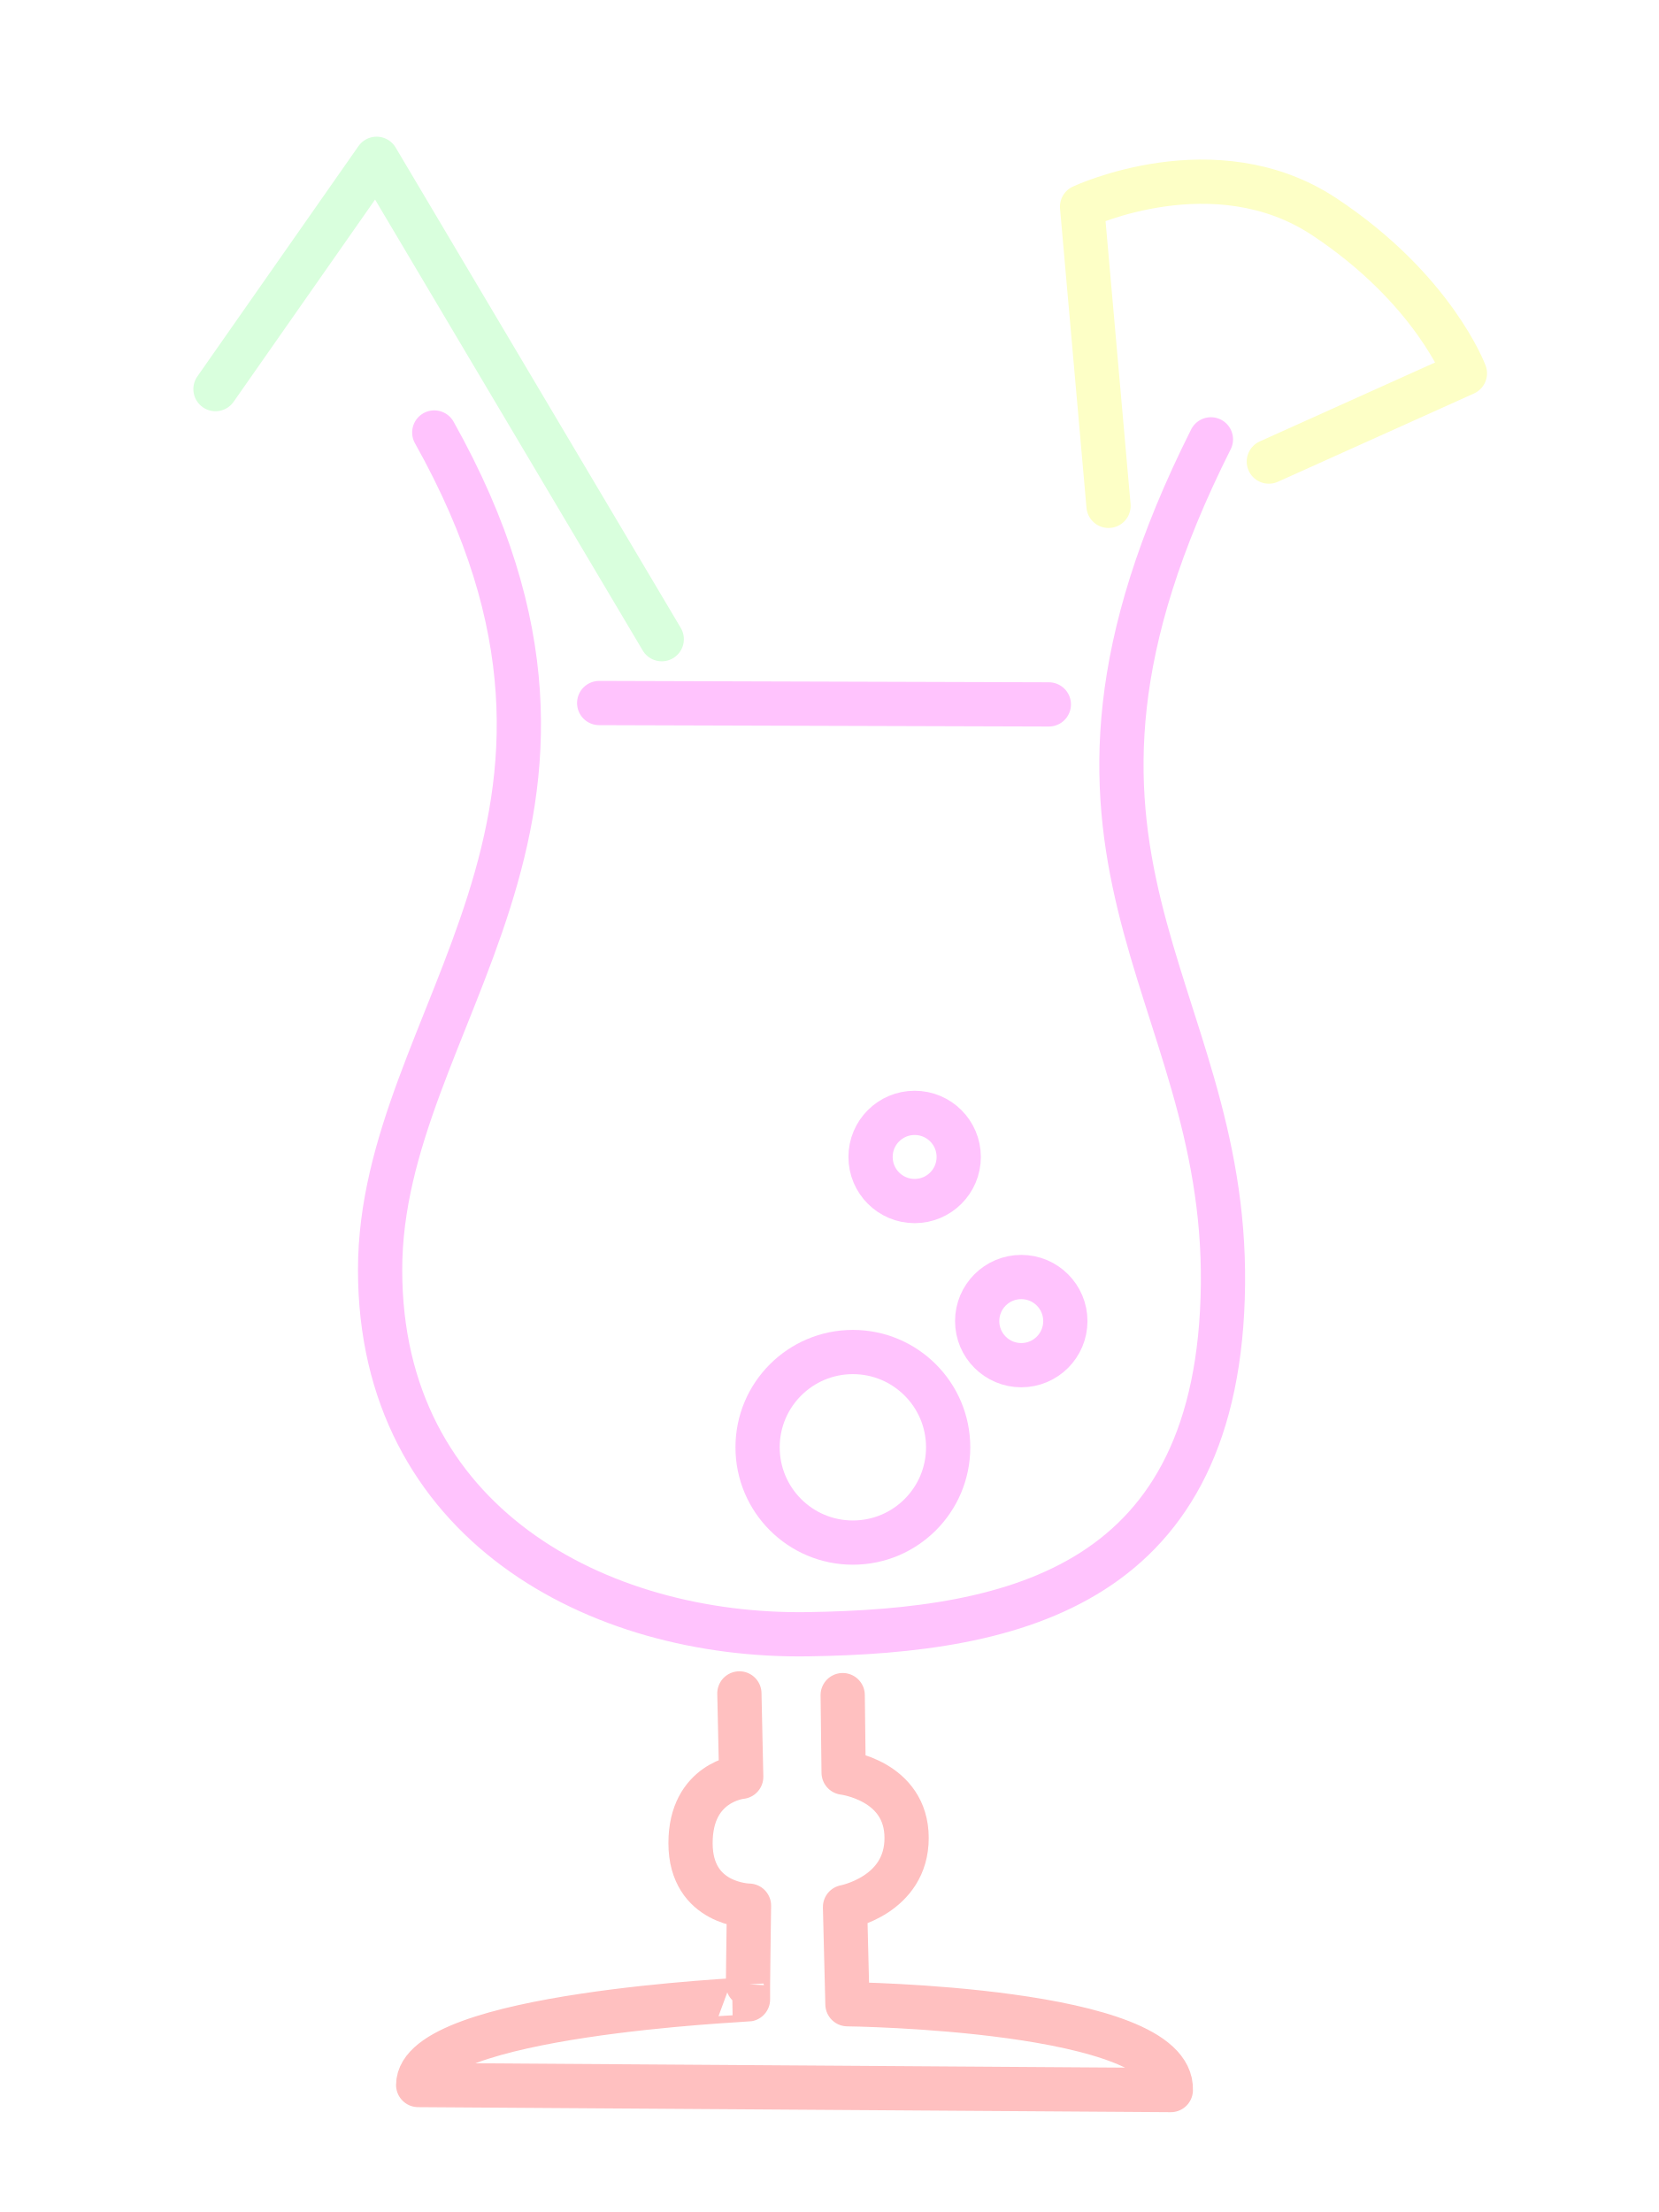
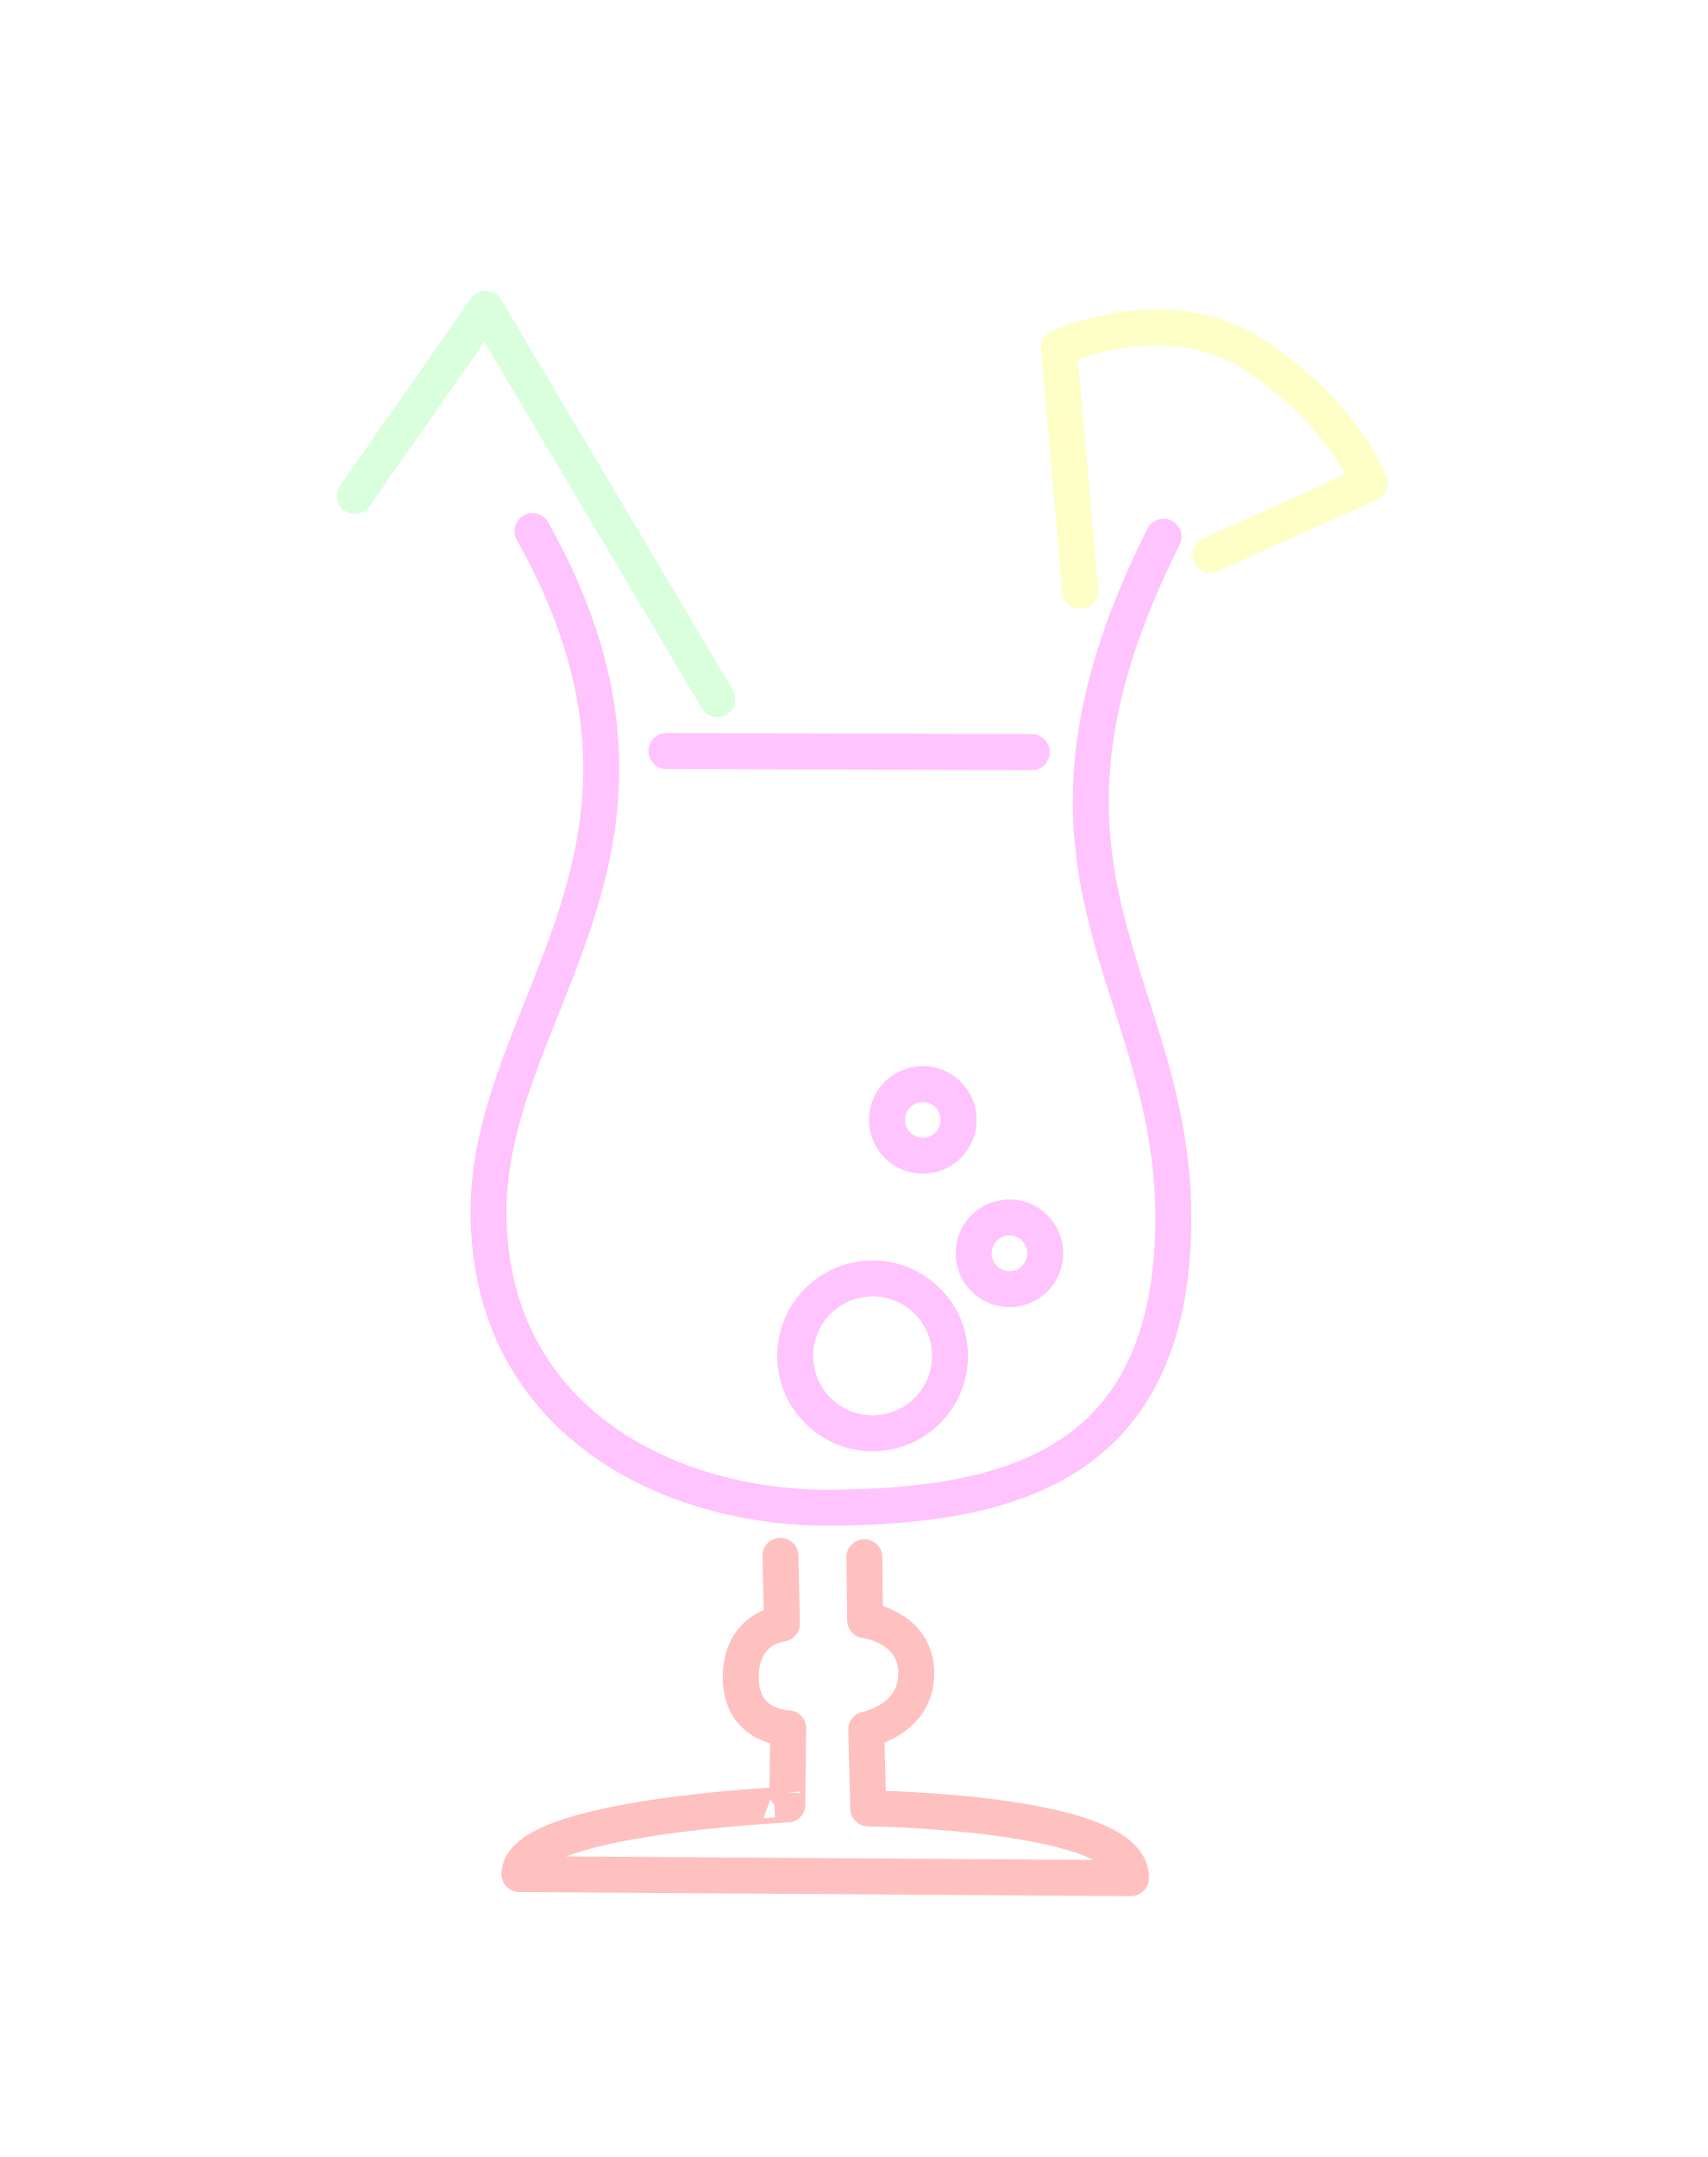
- <svg xmlns="http://www.w3.org/2000/svg" viewBox="0 0 150 200">
+ <svg xmlns="http://www.w3.org/2000/svg" viewBox="0 0 190 240">
  <style>
    .str {
      fill: none;
      stroke-linecap: round;
      stroke-linejoin: round;
      stroke-width: 4px;
    }
  </style>
-   <path style="stroke: rgb(255, 195, 253);" d="M 39.265 39.104 C 58.976 74.268 34.365 91.872 34.367 114.814 C 34.369 137.756 54.093 148.037 73.01 147.761 C 91.927 147.485 110.276 143.357 110.575 116.148 C 110.874 88.939 90.526 77.482 109.486 39.724" class="str" />
-   <path style="stroke: rgb(255, 195, 253);" d="M 54.175 63.566 L 94.832 63.69" class="str" />
-   <ellipse style="stroke: rgb(217, 255, 221);" cx="-43.89" cy="27.582" rx="8.615" ry="8.615" class="str" />
-   <path class="str" style="stroke: rgb(253, 255, 198);" d="M -19.085 60.277 L -33.922 38.897 M -52.764 15.71 L -59.547 8.082" />
-   <ellipse style="stroke: rgb(255, 195, 253);" cx="77.113" cy="130.86" rx="8.615" ry="8.615" class="str" />
-   <ellipse style="stroke: rgb(255, 195, 253);" cx="92.338" cy="119.448" rx="3.986" ry="3.986" class="str" />
-   <ellipse style="stroke: rgb(255, 195, 253);" cx="82.698" cy="104.607" rx="3.986" ry="3.986" class="str" />
-   <path style="stroke: rgb(255, 192, 192);" d="M 66.852 153.111 L 67.017 160.654 C 67.017 160.654 62.426 161.079 62.435 166.663 C 62.444 172.247 67.721 172.302 67.721 172.302 C 67.721 172.302 67.599 180.748 67.63 180.778 C 67.661 180.808 37.834 182.097 37.81 188.519 L 105.86 188.975 C 106.139 181.55 76.623 181.214 76.623 181.214 L 76.403 172.425 C 76.403 172.425 81.981 171.385 81.972 166.173 C 81.963 160.961 76.278 160.277 76.278 160.277 L 76.193 153.266" class="str" />
-   <path style="stroke: rgb(253, 255, 198);" d="M 100.228 45.738 L 97.837 18.689 C 97.837 18.689 109.836 13.045 119.728 19.59 C 129.62 26.135 132.45 33.753 132.45 33.753 L 114.723 41.735" class="str" />
-   <polyline class="str" style="stroke: rgb(217, 255, 221);" points="181.89 -2.058 156.109 -45.494 141.541 -24.67" transform="matrix(1, 0, 0, 1, -122.058, 59.85158)" />
+   <path class="str" style="stroke: rgb(1, 1, 1);" d="M -100 -100 L -100 -100 M 300 300 L 300 300" />
+   <g transform="translate(20 20)">
+     <path style="stroke: rgb(255, 195, 253);" d="M 39.265 39.104 C 58.976 74.268 34.365 91.872 34.367 114.814 C 34.369 137.756 54.093 148.037 73.01 147.761 C 91.927 147.485 110.276 143.357 110.575 116.148 C 110.874 88.939 90.526 77.482 109.486 39.724" class="str" />
+     <path style="stroke: rgb(255, 195, 253);" d="M 54.175 63.566 L 94.832 63.69" class="str" />
+     <ellipse style="stroke: rgb(255, 195, 253);" cx="77.113" cy="130.86" rx="8.615" ry="8.615" class="str" />
+     <ellipse style="stroke: rgb(255, 195, 253);" cx="92.338" cy="119.448" rx="3.986" ry="3.986" class="str" />
+     <ellipse style="stroke: rgb(255, 195, 253);" cx="82.698" cy="104.607" rx="3.986" ry="3.986" class="str" />
+     <path style="stroke: rgb(255, 192, 192);" d="M 66.852 153.111 L 67.017 160.654 C 67.017 160.654 62.426 161.079 62.435 166.663 C 62.444 172.247 67.721 172.302 67.721 172.302 C 67.721 172.302 67.599 180.748 67.63 180.778 C 67.661 180.808 37.834 182.097 37.81 188.519 L 105.86 188.975 C 106.139 181.55 76.623 181.214 76.623 181.214 L 76.403 172.425 C 76.403 172.425 81.981 171.385 81.972 166.173 C 81.963 160.961 76.278 160.277 76.278 160.277 L 76.193 153.266" class="str" />
+     <path style="stroke: rgb(253, 255, 198);" d="M 100.228 45.738 L 97.837 18.689 C 97.837 18.689 109.836 13.045 119.728 19.59 C 129.62 26.135 132.45 33.753 132.45 33.753 L 114.723 41.735" class="str" />
+     <polyline class="str" style="stroke: rgb(217, 255, 221);" points="181.89 -2.058 156.109 -45.494 141.541 -24.67" transform="matrix(1, 0, 0, 1, -122.058, 59.85158)" />
+   </g>
</svg>
